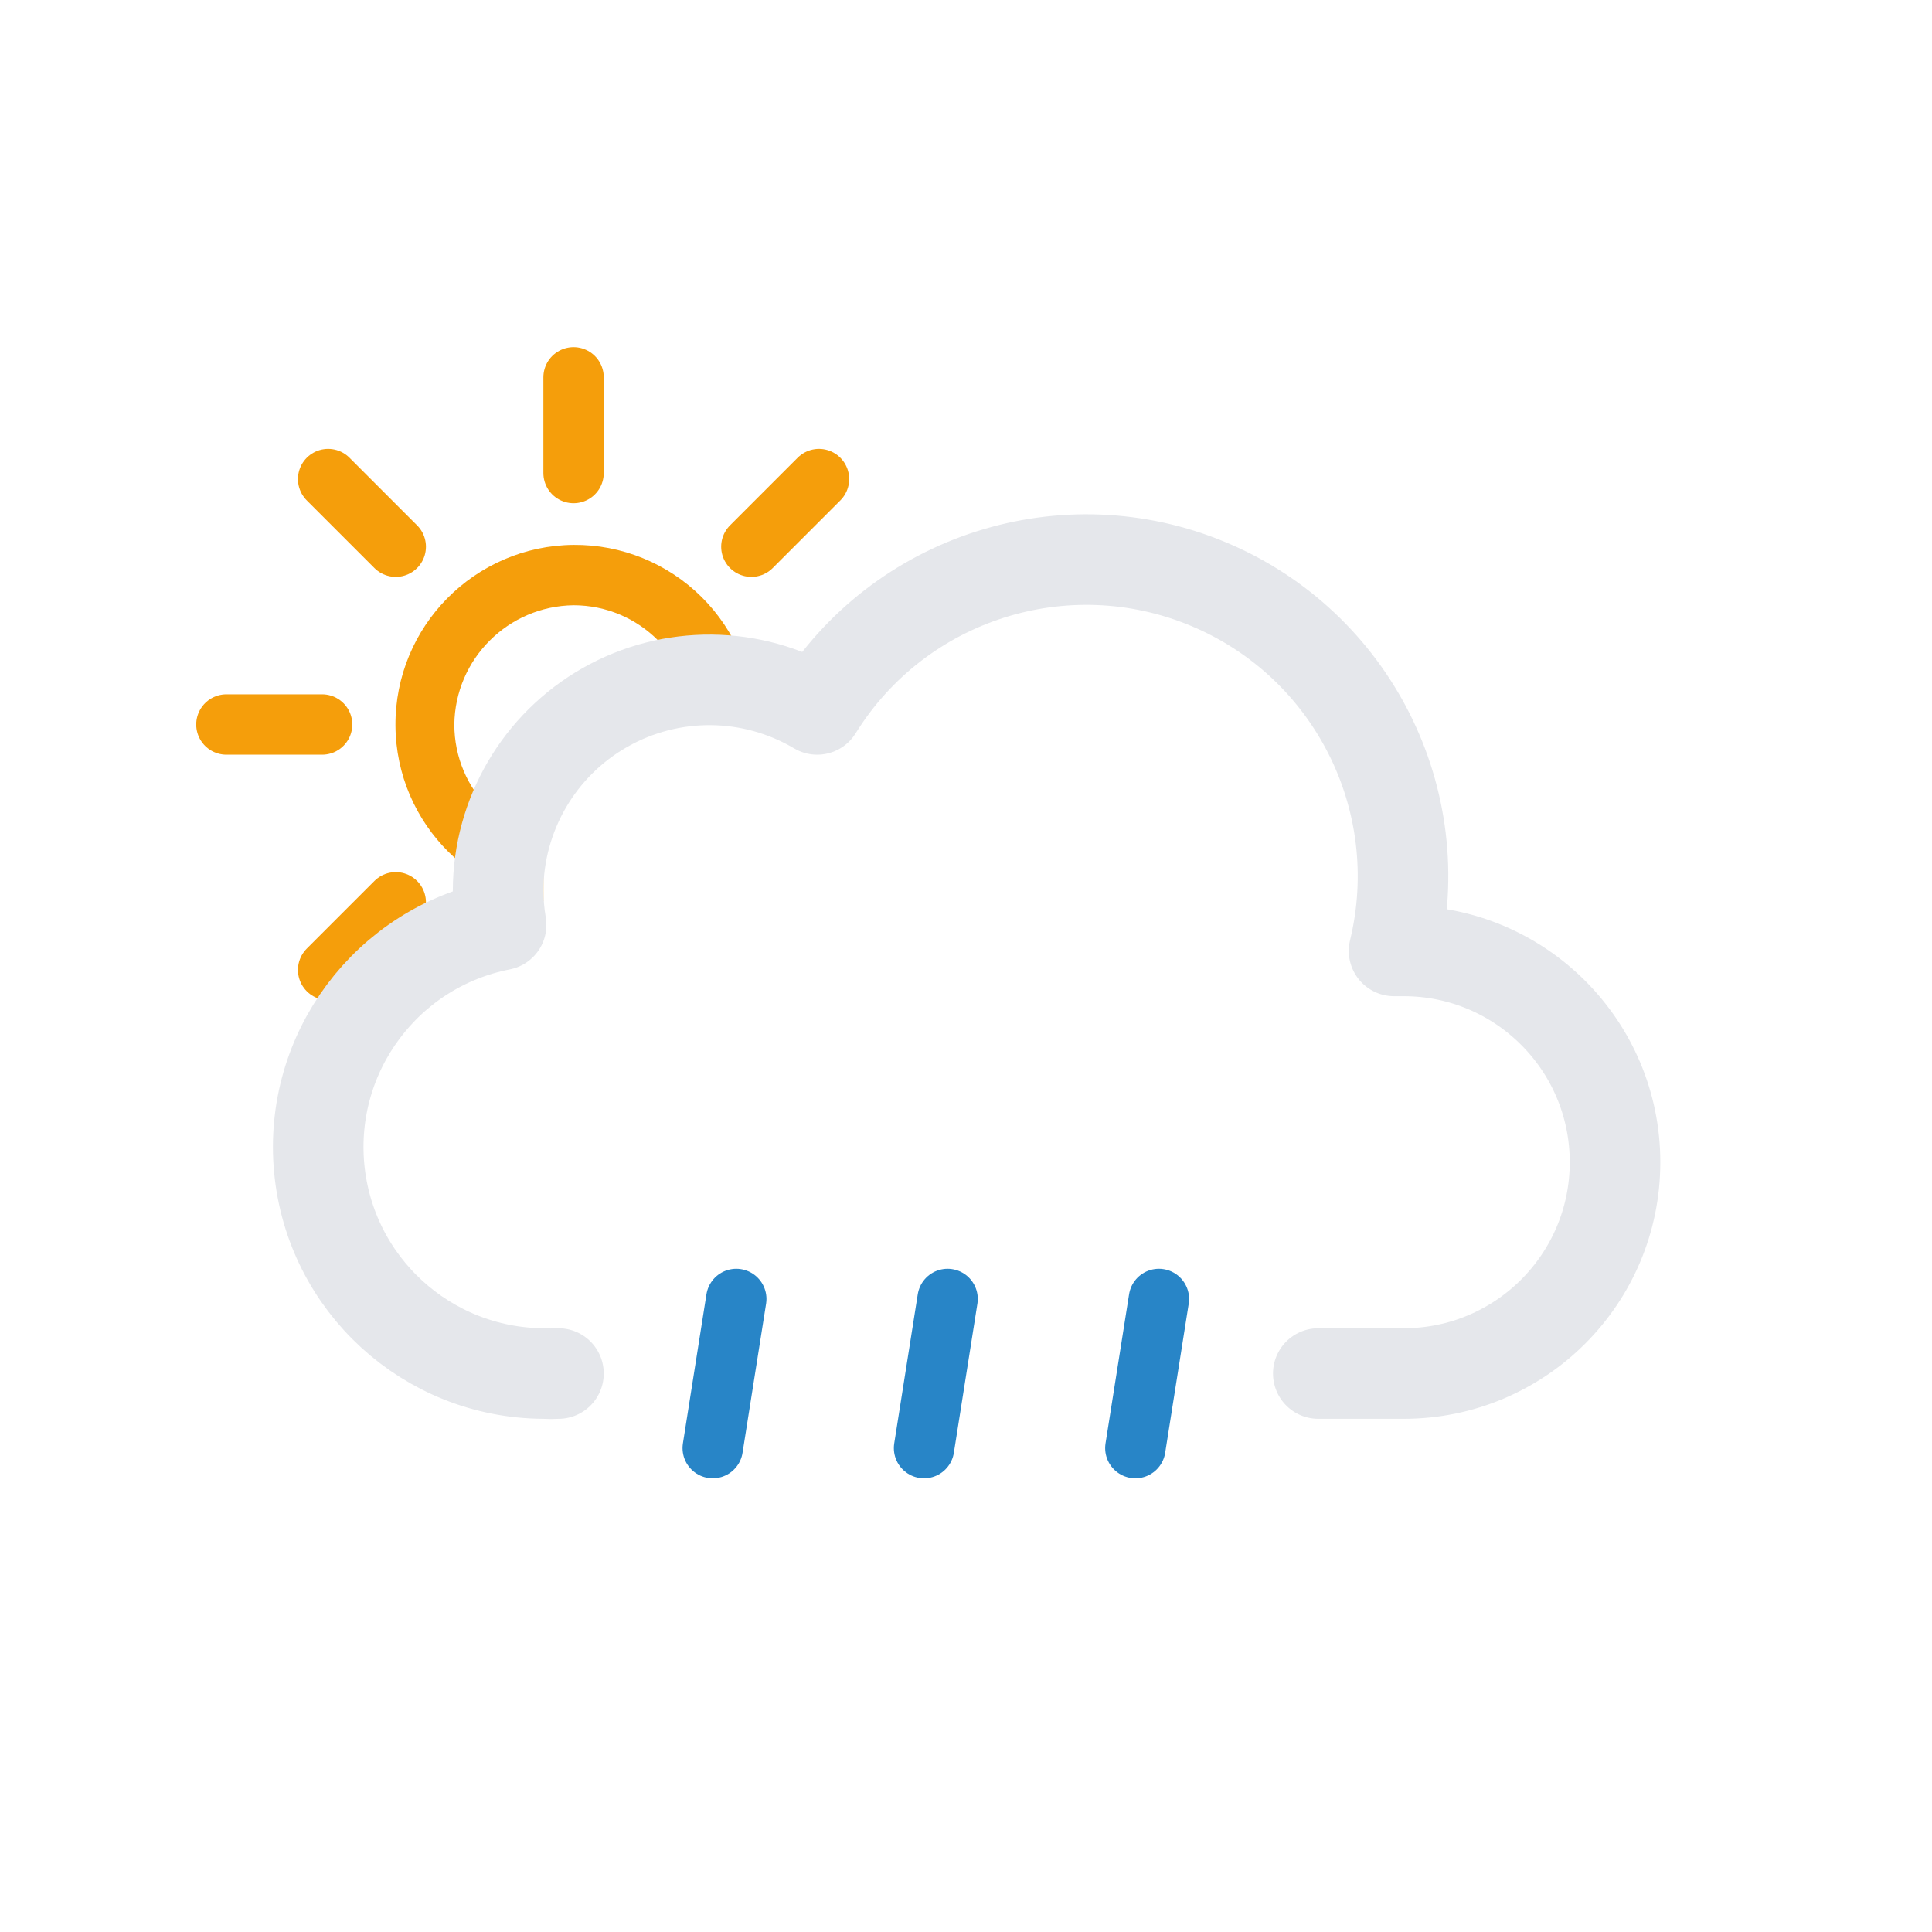
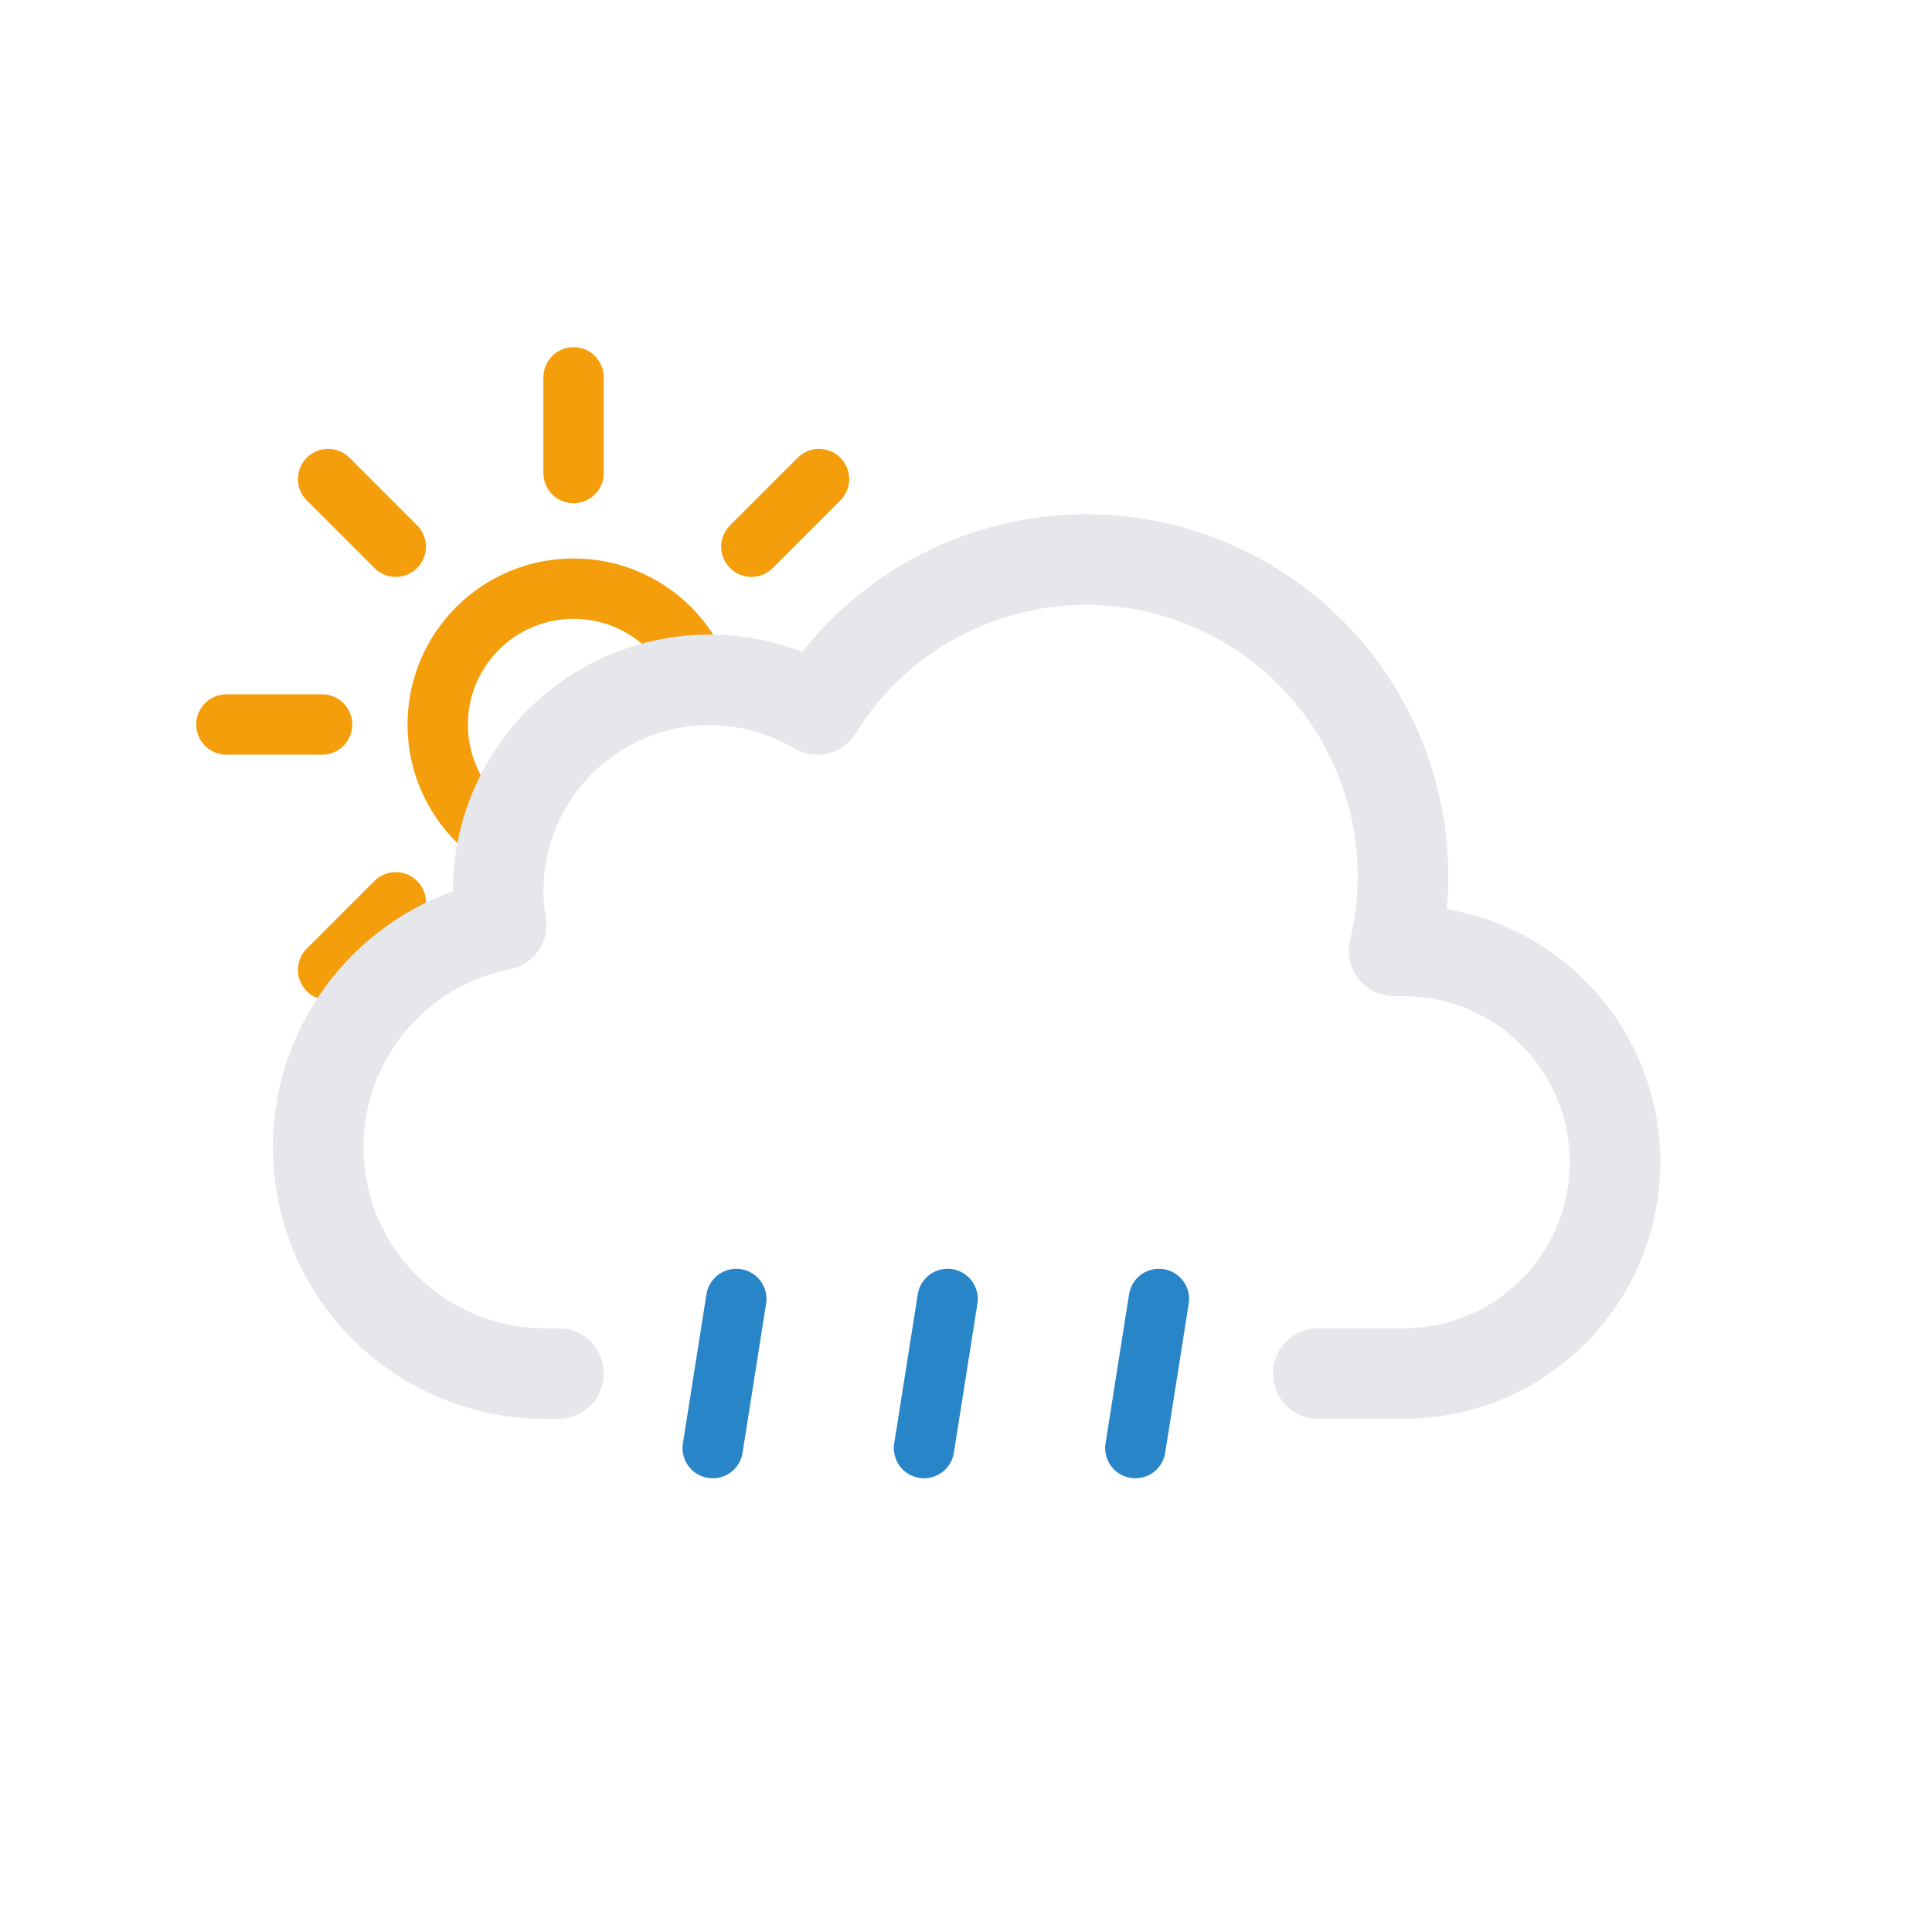
<svg xmlns="http://www.w3.org/2000/svg" viewBox="0 0 64 64">
  <defs>
    <clipPath id="a">
      <path fill="none" d="M12 35l-5.28-4.21-2-6 1-7 4-5 5-3h6l5 1 3 3L33 20l-6 4h-6l-3 3v4l-4 2-2 2z" />
    </clipPath>
  </defs>
  <g clip-path="url(#a)">
    <g>
-       <path fill="#f59e0b" d="M19 20.05A3.95 3.95 0 1115.05 24 4 4 0 0119 20.05m0-2A5.95 5.95 0 1025 24a5.95 5.95 0 00-6-5.95z" />
-       <path fill="none" stroke="#f59e0b" stroke-linecap="round" stroke-miterlimit="10" stroke-width="2" d="M19 15.67V12.5M19 35.5v-3.17M24.89 18.11l2.24-2.24M10.87 32.13l2.24-2.24M13.11 18.11l-2.24-2.24M27.13 32.13l-2.24-2.24M10.67 24H7.5M30.5 24h-3.17" />
-       <animateTransform attributeName="transform" dur="45s" from="0 19.22 24.293" repeatCount="indefinite" to="360 19.22 24.293" type="rotate" />
+       <path fill="none" stroke="#f59e0b" stroke-linecap="round" stroke-miterlimit="10" stroke-width="2" d="M23.5 24a4.5 4.5 0 11-4.5-4.5 4.49 4.49 0 014.5 4.5zM19 15.67V12.5m0 23v-3.17m5.89-14.22l2.24-2.24M10.87 32.13l2.24-2.24m0-11.78l-2.24-2.24m16.26 16.26l-2.24-2.24M7.5 24h3.17m19.83 0h-3.17" />
+       <animateTransform attributeName="transform" dur="45s" from="0 19 24" repeatCount="indefinite" to="360 19 24" type="rotate" />
    </g>
  </g>
  <path fill="none" stroke="#e5e7eb" stroke-linecap="round" stroke-linejoin="round" stroke-width="3" d="M43.67 45.5h2.83a7 7 0 000-14h-.32a10.49 10.49 0 00-19.11-8 7 7 0 00-10.57 6 7.21 7.21 0 00.1 1.14A7.5 7.5 0 0018 45.5a4.19 4.19 0 00.5 0v0" />
  <g>
    <path fill="none" stroke="#2885c7" stroke-linecap="round" stroke-miterlimit="10" stroke-width="2" d="M24.39 43.03l-.78 4.94" />
    <animateTransform attributeName="transform" dur="0.7s" repeatCount="indefinite" type="translate" values="1 -5; -2 10" />
    <animate attributeName="opacity" dur="0.7s" repeatCount="indefinite" values="0;1;1;0" />
  </g>
  <g>
    <path fill="none" stroke="#2885c7" stroke-linecap="round" stroke-miterlimit="10" stroke-width="2" d="M31.39 43.03l-.78 4.94" />
    <animateTransform attributeName="transform" begin="-0.4s" dur="0.7s" repeatCount="indefinite" type="translate" values="1 -5; -2 10" />
    <animate attributeName="opacity" begin="-0.4s" dur="0.7s" repeatCount="indefinite" values="0;1;1;0" />
  </g>
  <g>
    <path fill="none" stroke="#2885c7" stroke-linecap="round" stroke-miterlimit="10" stroke-width="2" d="M38.39 43.03l-.78 4.94" />
    <animateTransform attributeName="transform" begin="-0.2s" dur="0.7s" repeatCount="indefinite" type="translate" values="1 -5; -2 10" />
    <animate attributeName="opacity" begin="-0.2s" dur="0.7s" repeatCount="indefinite" values="0;1;1;0" />
  </g>
</svg>
